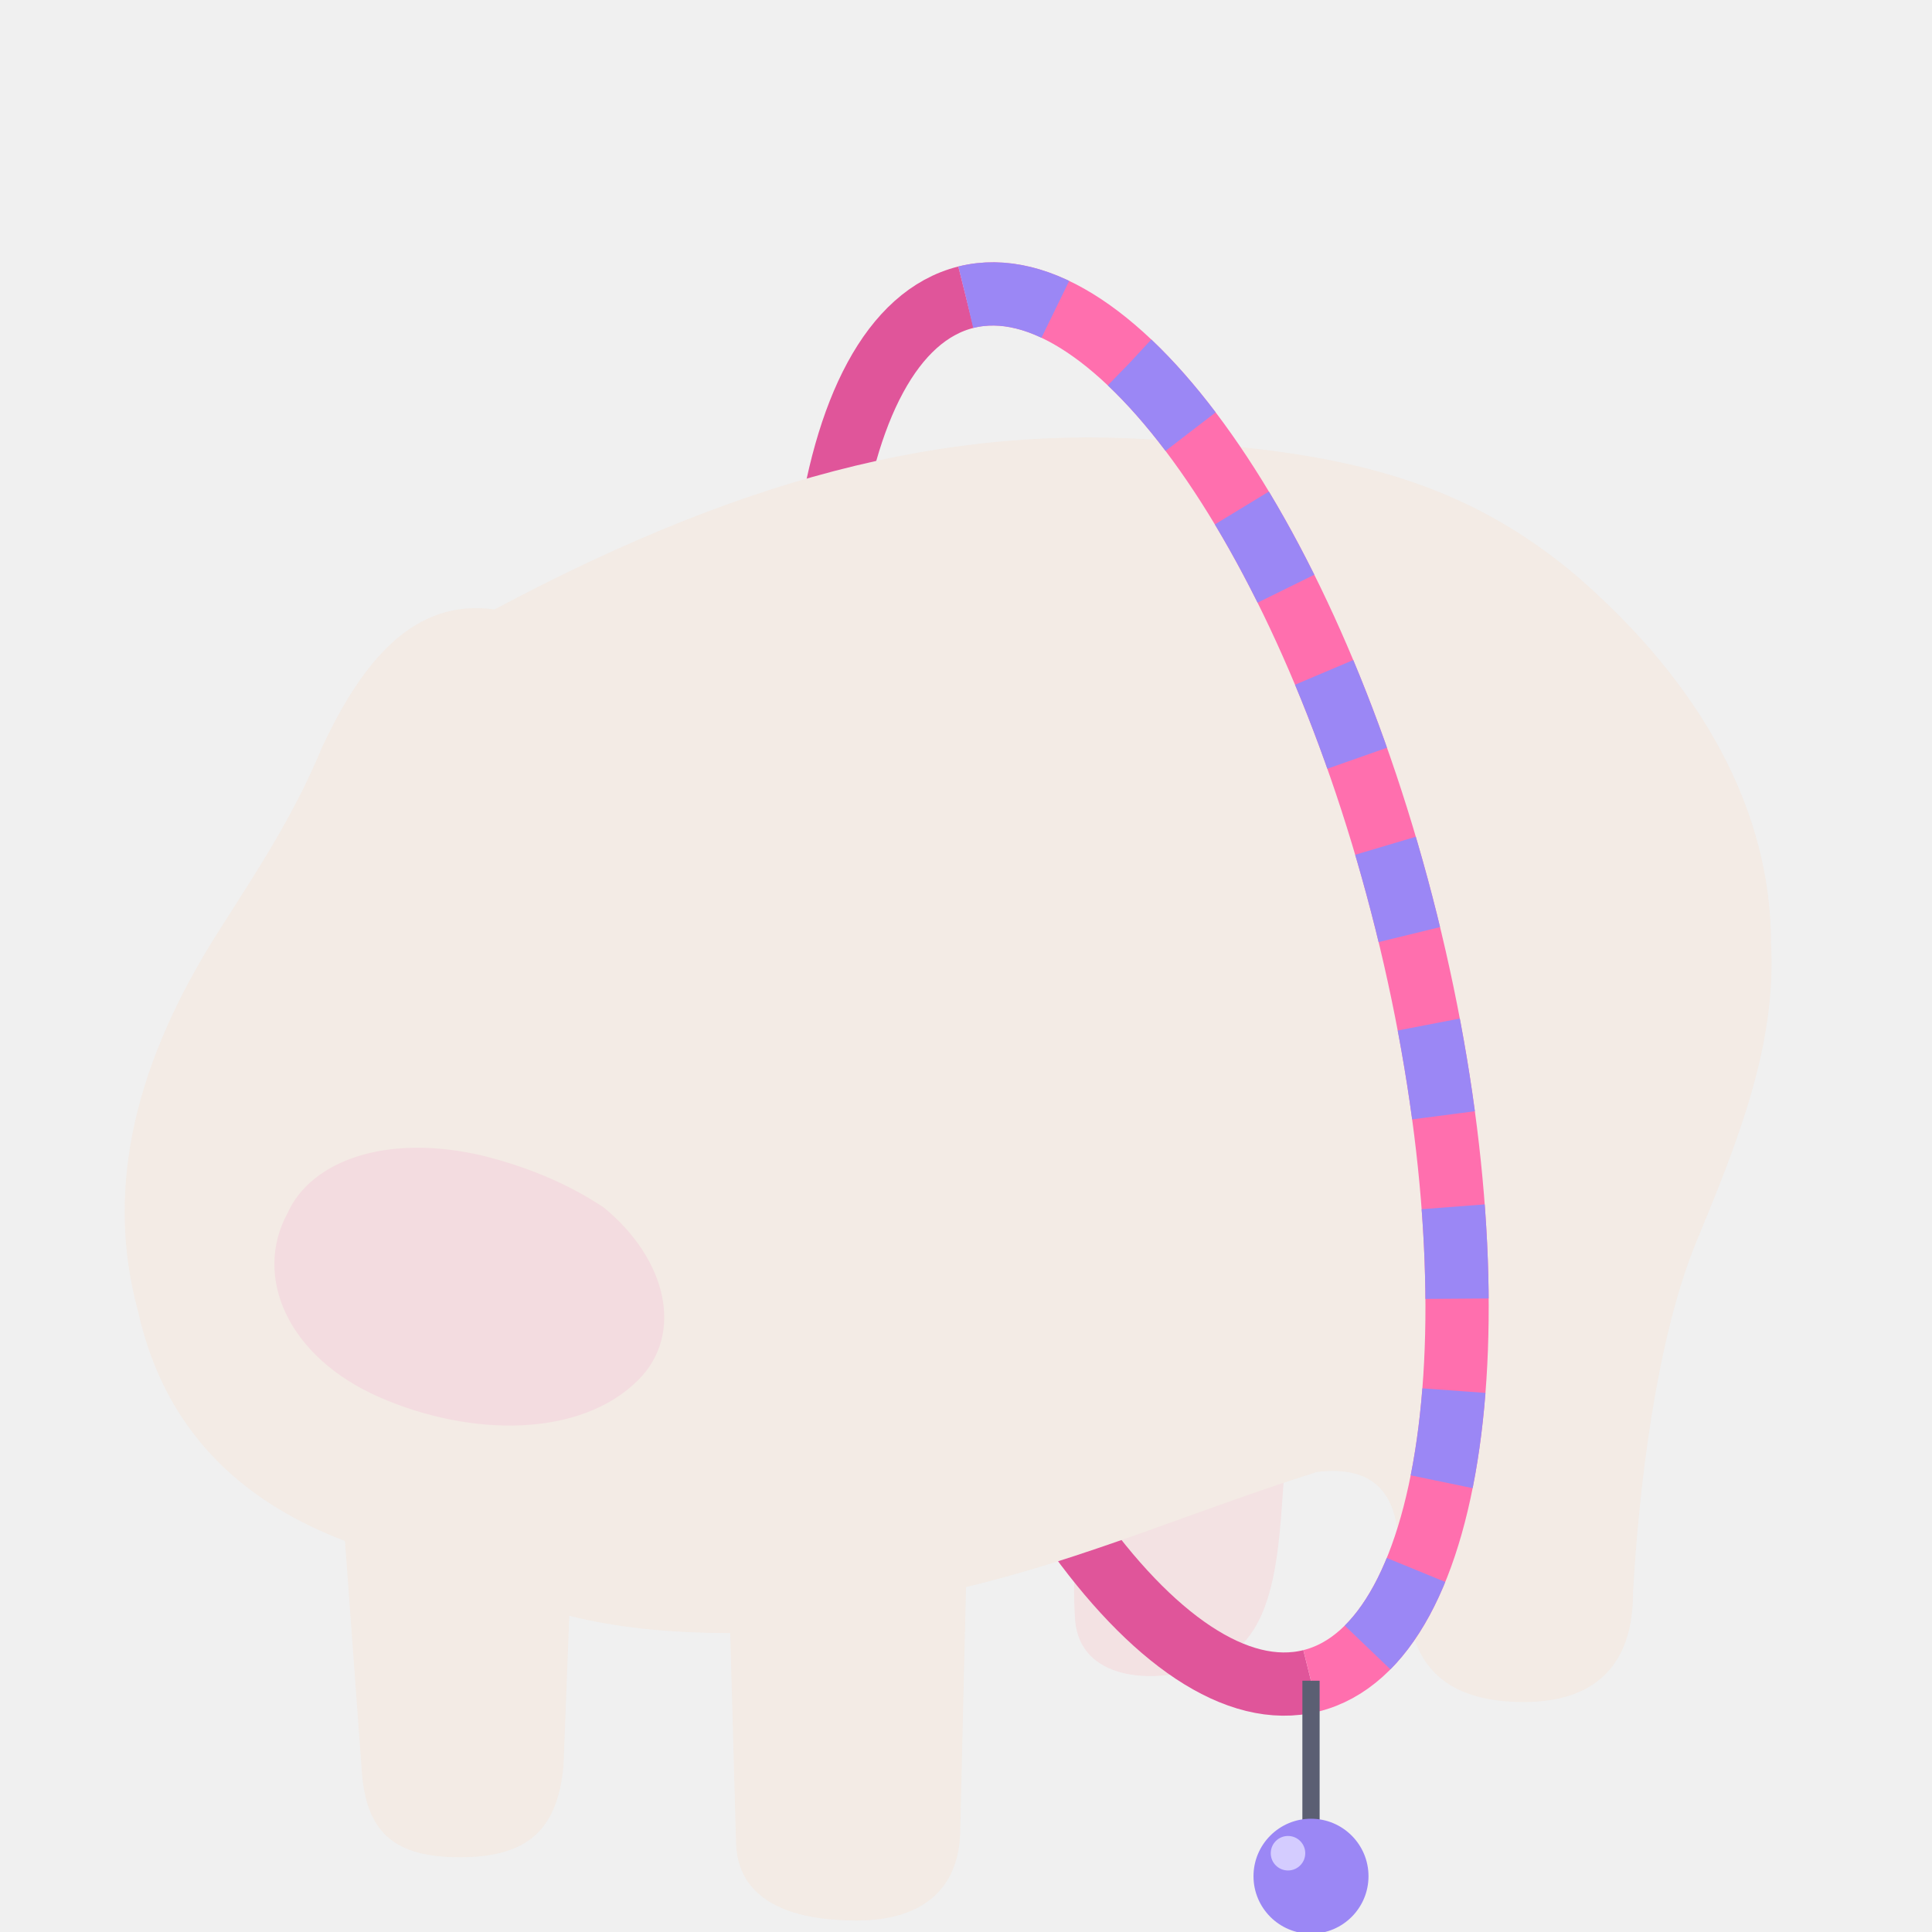
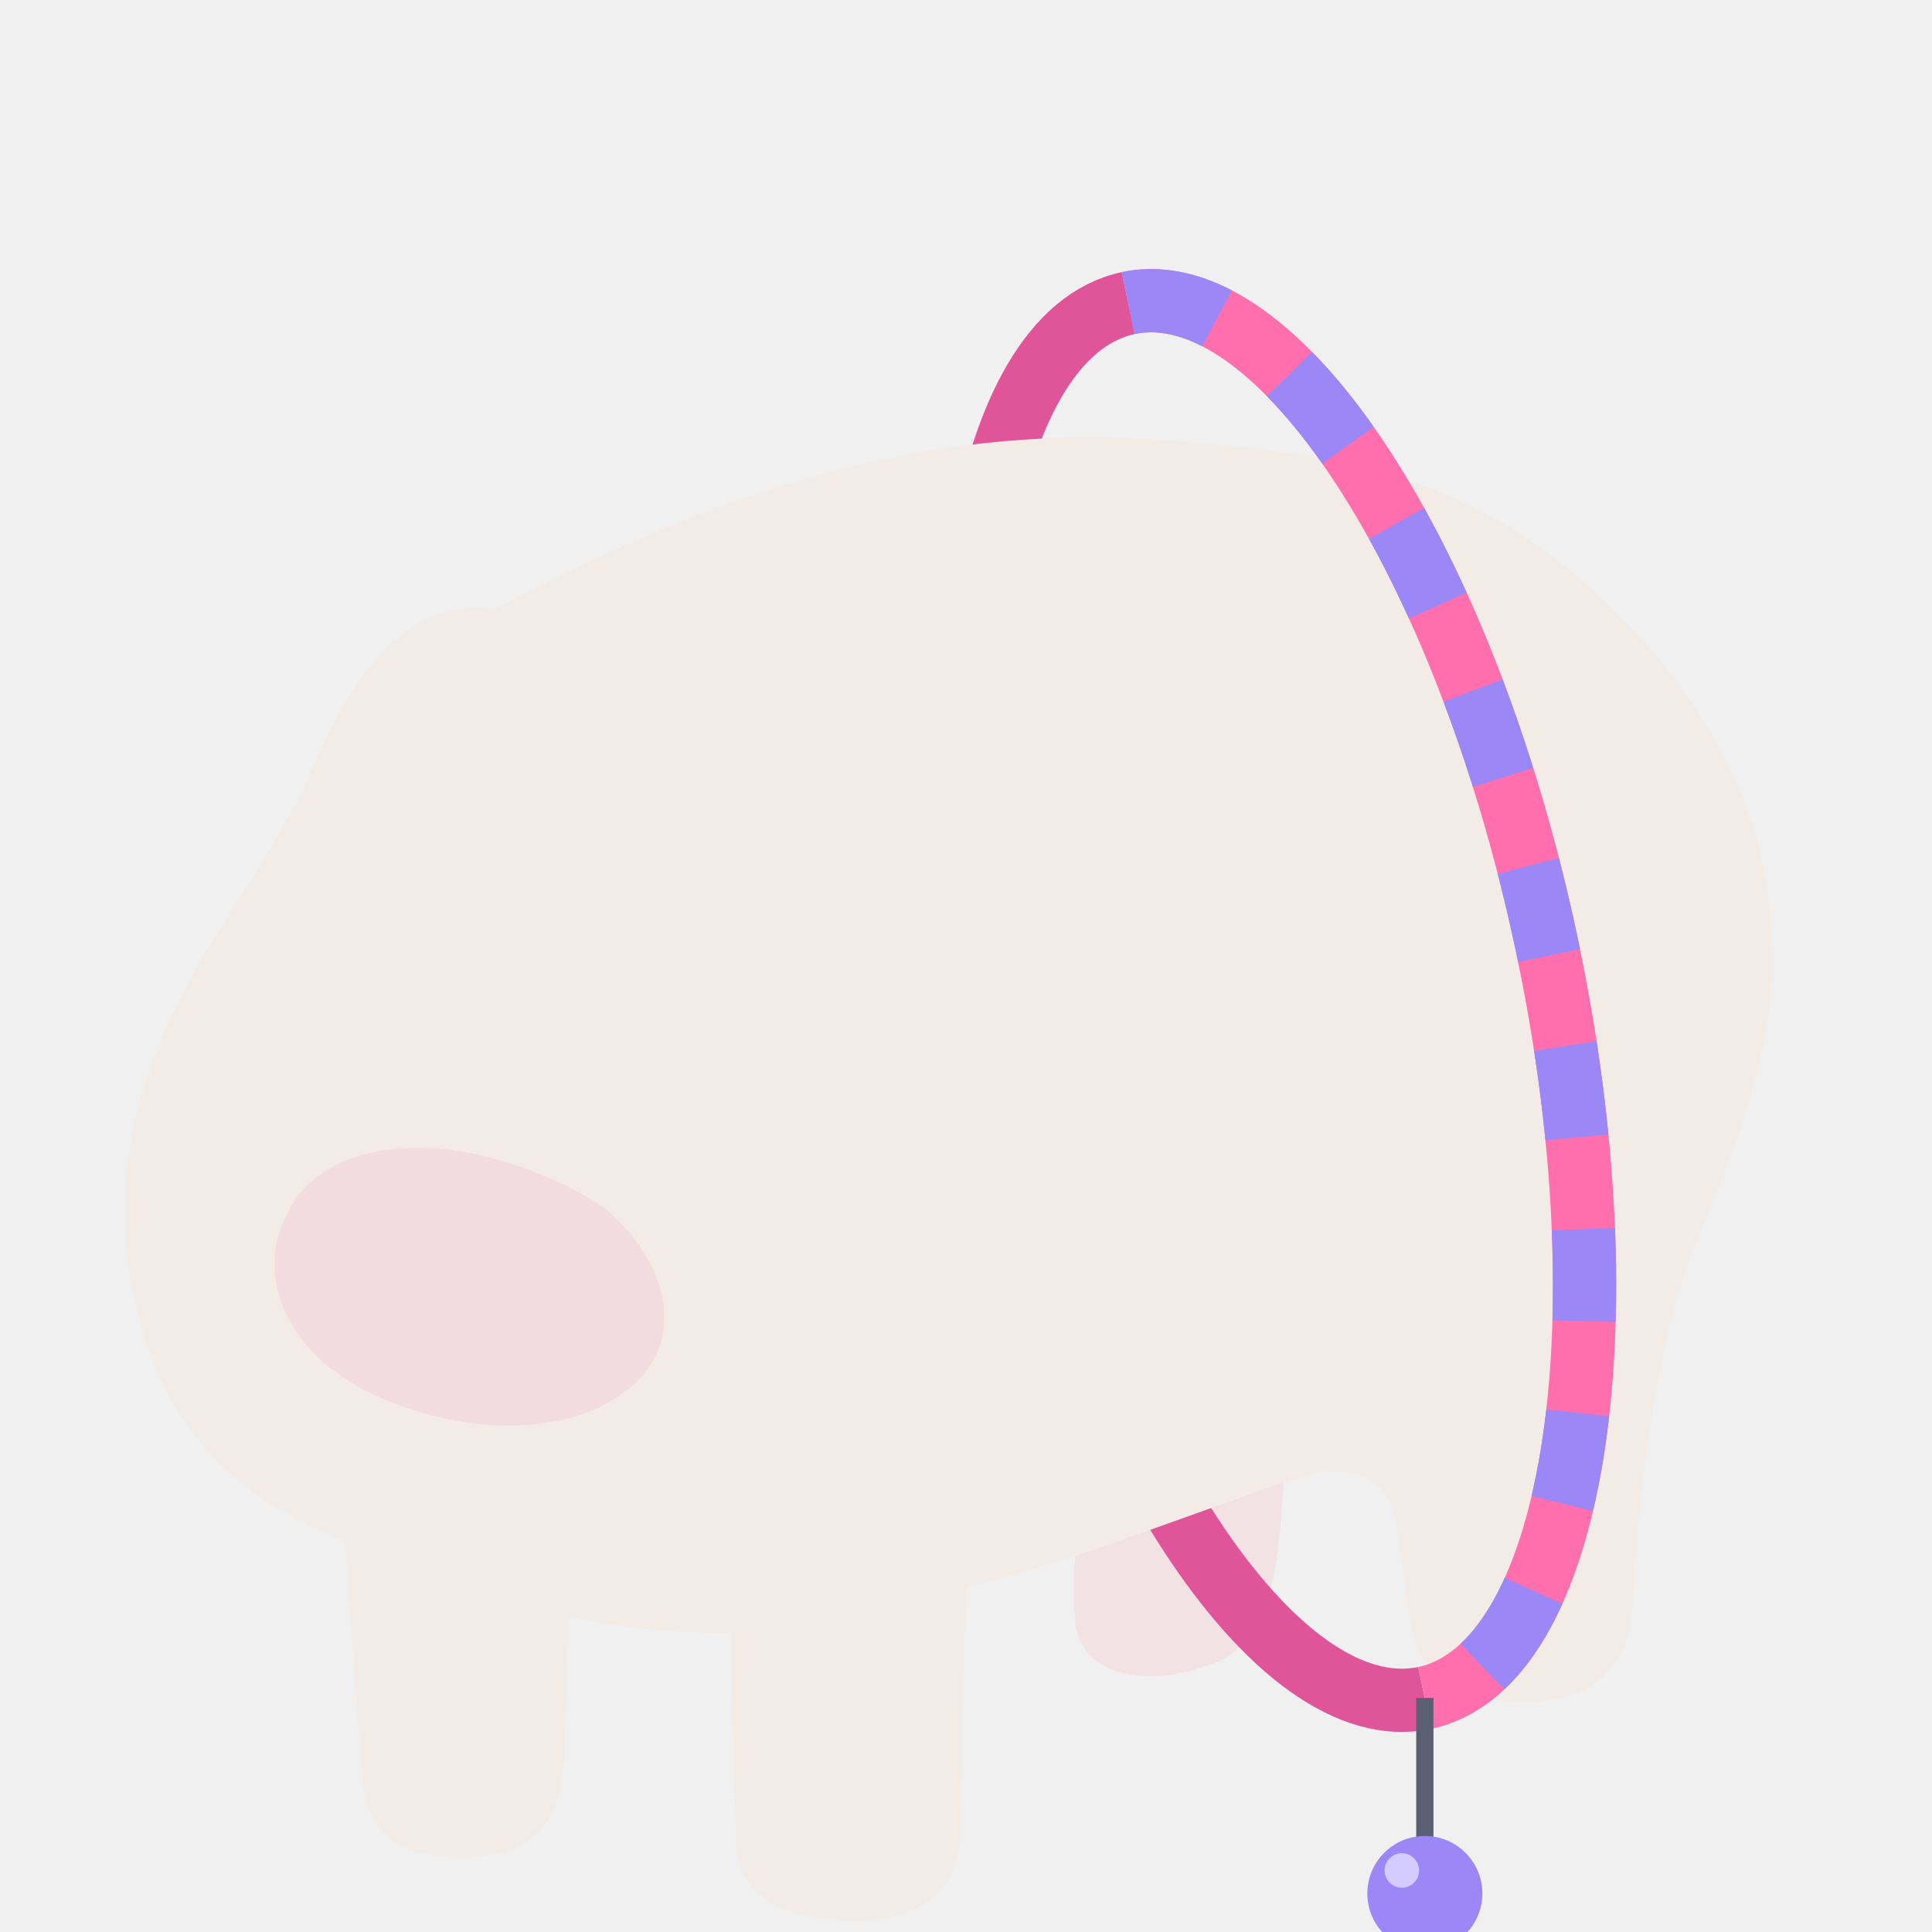
<svg xmlns="http://www.w3.org/2000/svg" viewBox="24 -36 336 336" width="128" height="128" role="img" aria-label="网红呼啦圈">
  <style>@media (prefers-reduced-motion:reduce){*{animation:none!important}}</style>
  <g opacity=".18">
    <path fill="#FF9FA5" d="M214 210C213 221 210 232 211 246C212 256 224 257 233 254C244 251 246 240 247 225L248 211Z" />
    <path fill="#FFD1AF" d="M110 70C155 46 192 37 231 41C259 43 279 48 298 64C320 83 332 105 332 128C333 146 326 163 319 180C312 197 309 223 308 241C308 254 301 260 289 260C277 260 270 255 269 244L267 230C266 222 261 219 253 220C231 227 213 235 192 240L191 282C191 292 185 298 173 298C159 298 152 293 152 284L151 248C140 248 131 247 123 245L122 271C121 282 116 287 104 287C93 287 88 283 87 273L84 232C63 224 52 210 48 192C42 170 48 148 62 126C69 115 75 106 80 94C87 79 96 68 110 70Z" />
    <path fill="#FF8195" d="M108 165C91 161 78 166 74 175C68 186 74 200 90 207C106 214 125 214 135 204C143 196 140 183 129 174C123 170 116 167 108 165Z" />
  </g>
  <g class="w-hulahoop" data-wear="hulahoop" data-slot="waist">
-     <style>.w-hulahoop-hoop{animation:w-hulahoop-wobble 1.2s ease-in-out infinite;transform-origin:222px 136px}
-     .w-hulahoop-ball{animation:w-hulahoop-swing .6s ease-in-out infinite alternate;transform-origin:252px 256.3px}
+     <style>.w-hulahoop-hoop{animation:w-hulahoop-wobble 1.2s ease-in-out infinite;transform-origin:246px 138px}
+     .w-hulahoop-ball{animation:w-hulahoop-swing .6s ease-in-out infinite alternate;transform-origin:271.8px 259.3px}
    @keyframes w-hulahoop-wobble{0%,100%{transform:rotate(-5deg)}50%{transform:rotate(5deg)}}
    @keyframes w-hulahoop-swing{from{transform:rotate(-32deg)}to{transform:rotate(32deg)}}</style>
    <mask id="w-hulahoop-behind" maskUnits="userSpaceOnUse" x="0" y="-60" width="400" height="400">
      <rect x="0" y="-60" width="400" height="400" fill="#fff" />
      <path d="M110 70C155 46 192 37 231 41C259 43 279 48 298 64C320 83 332 105 332 128C333 146 326 163 319 180C312 197 309 223 308 241C308 254 301 260 289 260C277 260 270 255 269 244L267 230C266 222 261 219 253 220C231 227 213 235 192 240L191 282C191 292 185 298 173 298C159 298 152 293 152 284L151 248C140 248 131 247 123 245L122 271C121 282 116 287 104 287C93 287 88 283 87 273L84 232C63 224 52 210 48 192C42 170 48 148 62 126C69 115 75 106 80 94C87 79 96 68 110 70Z" fill="#000" />
    </mask>
    <g mask="url(#w-hulahoop-behind)">
      <g class="w-hulahoop-hoop">
-         <g transform="rotate(-14 222 136)">
-           <path d="M222 12A48 124 0 0 0 222 260" fill="none" stroke="#E0559A" stroke-width="11" />
+         <g transform="rotate(-12 246 138)">
+           <path d="M246 14A48 124 0 0 0 246 262" fill="none" stroke="#E0559A" stroke-width="11" />
        </g>
      </g>
    </g>
    <g class="w-hulahoop-hoop">
-       <g transform="rotate(-14 222 136)">
-         <path d="M222 12A48 124 0 0 1 222 260" fill="none" stroke="#FF6FAE" stroke-width="11" />
-         <path d="M222 12A48 124 0 0 1 222 260" fill="none" stroke="#9B87F5" stroke-width="11" stroke-dasharray="16 16" />
+       <g transform="rotate(-12 246 138)">
+         <path d="M246 14A48 124 0 0 1 246 262" fill="none" stroke="#FF6FAE" stroke-width="11" />
+         <path d="M246 14A48 124 0 0 1 246 262" fill="none" stroke="#9B87F5" stroke-width="11" stroke-dasharray="16 16" />
      </g>
      <g class="w-hulahoop-ball">
-         <path d="M252 256.3v28" fill="none" stroke="#5B5F73" stroke-width="3" />
-         <circle cx="252" cy="290.3" r="10" fill="#9B87F5" />
-         <circle cx="248" cy="286.3" r="3" fill="#D4CCFF" />
+         <path d="M271.8 259.3v28" fill="none" stroke="#5B5F73" stroke-width="3" />
+         <circle cx="271.8" cy="293.3" r="10" fill="#9B87F5" />
+         <circle cx="267.8" cy="289.3" r="3" fill="#D4CCFF" />
      </g>
    </g>
  </g>
</svg>
